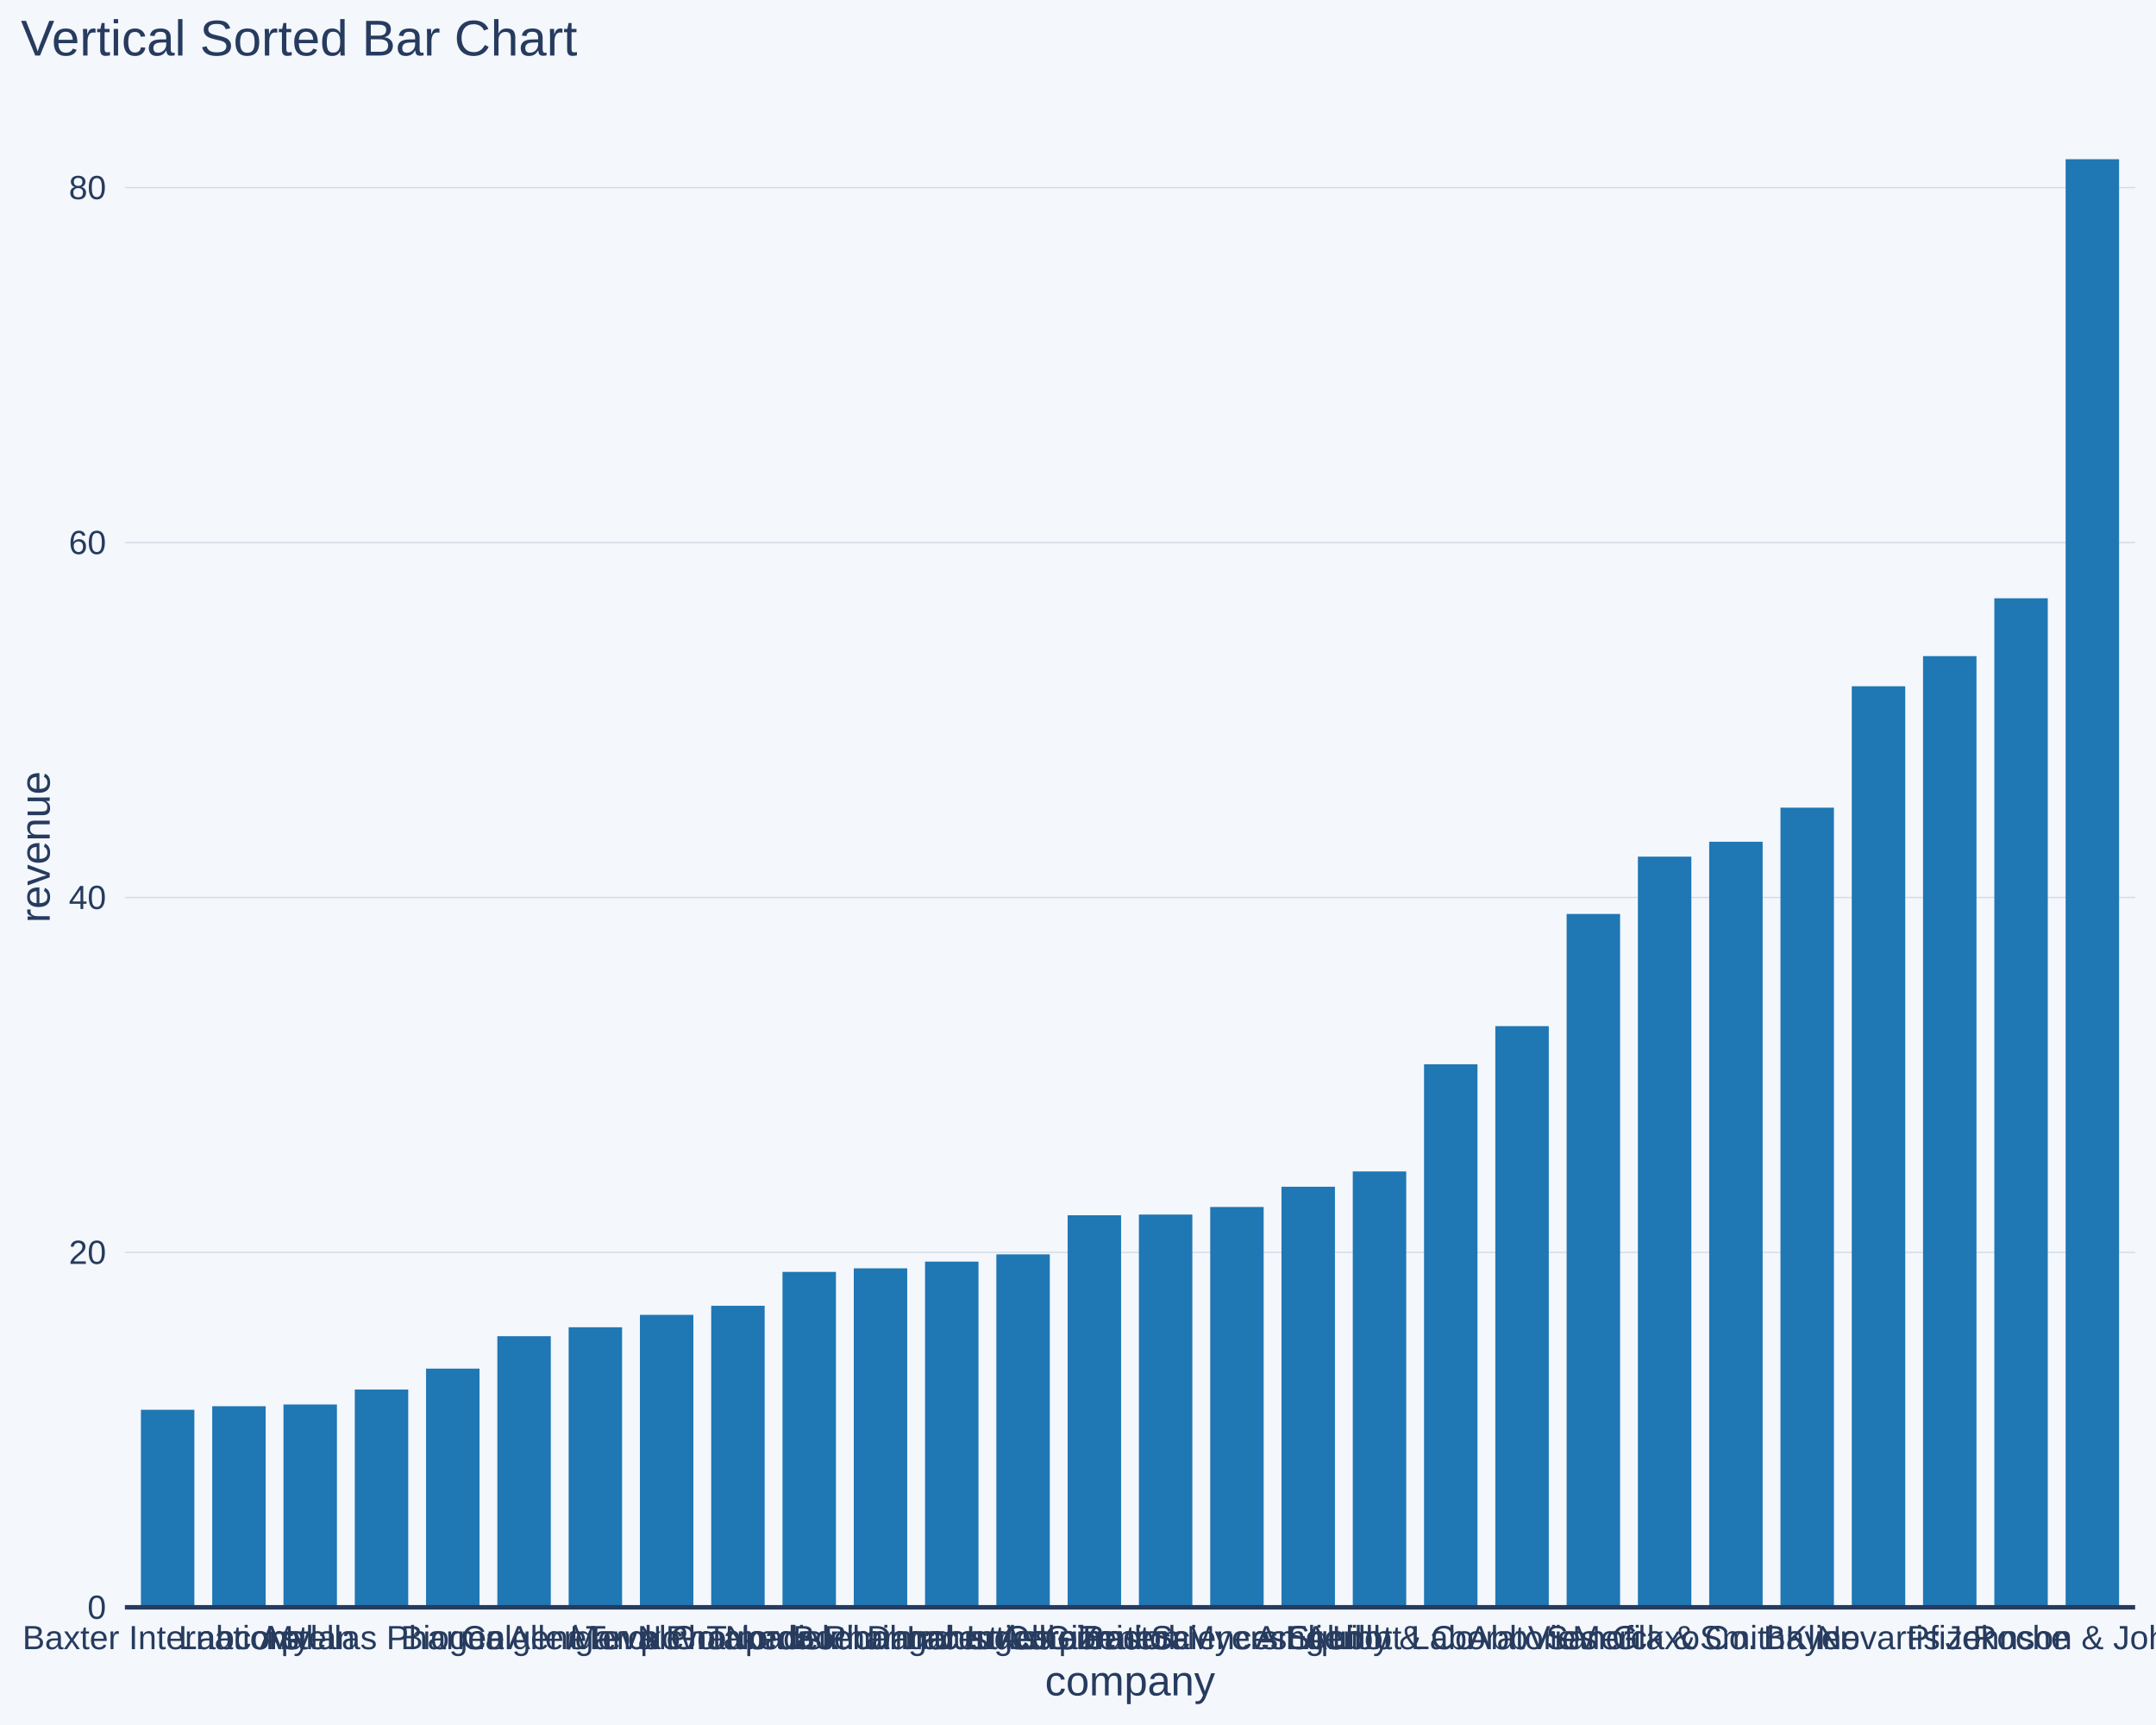
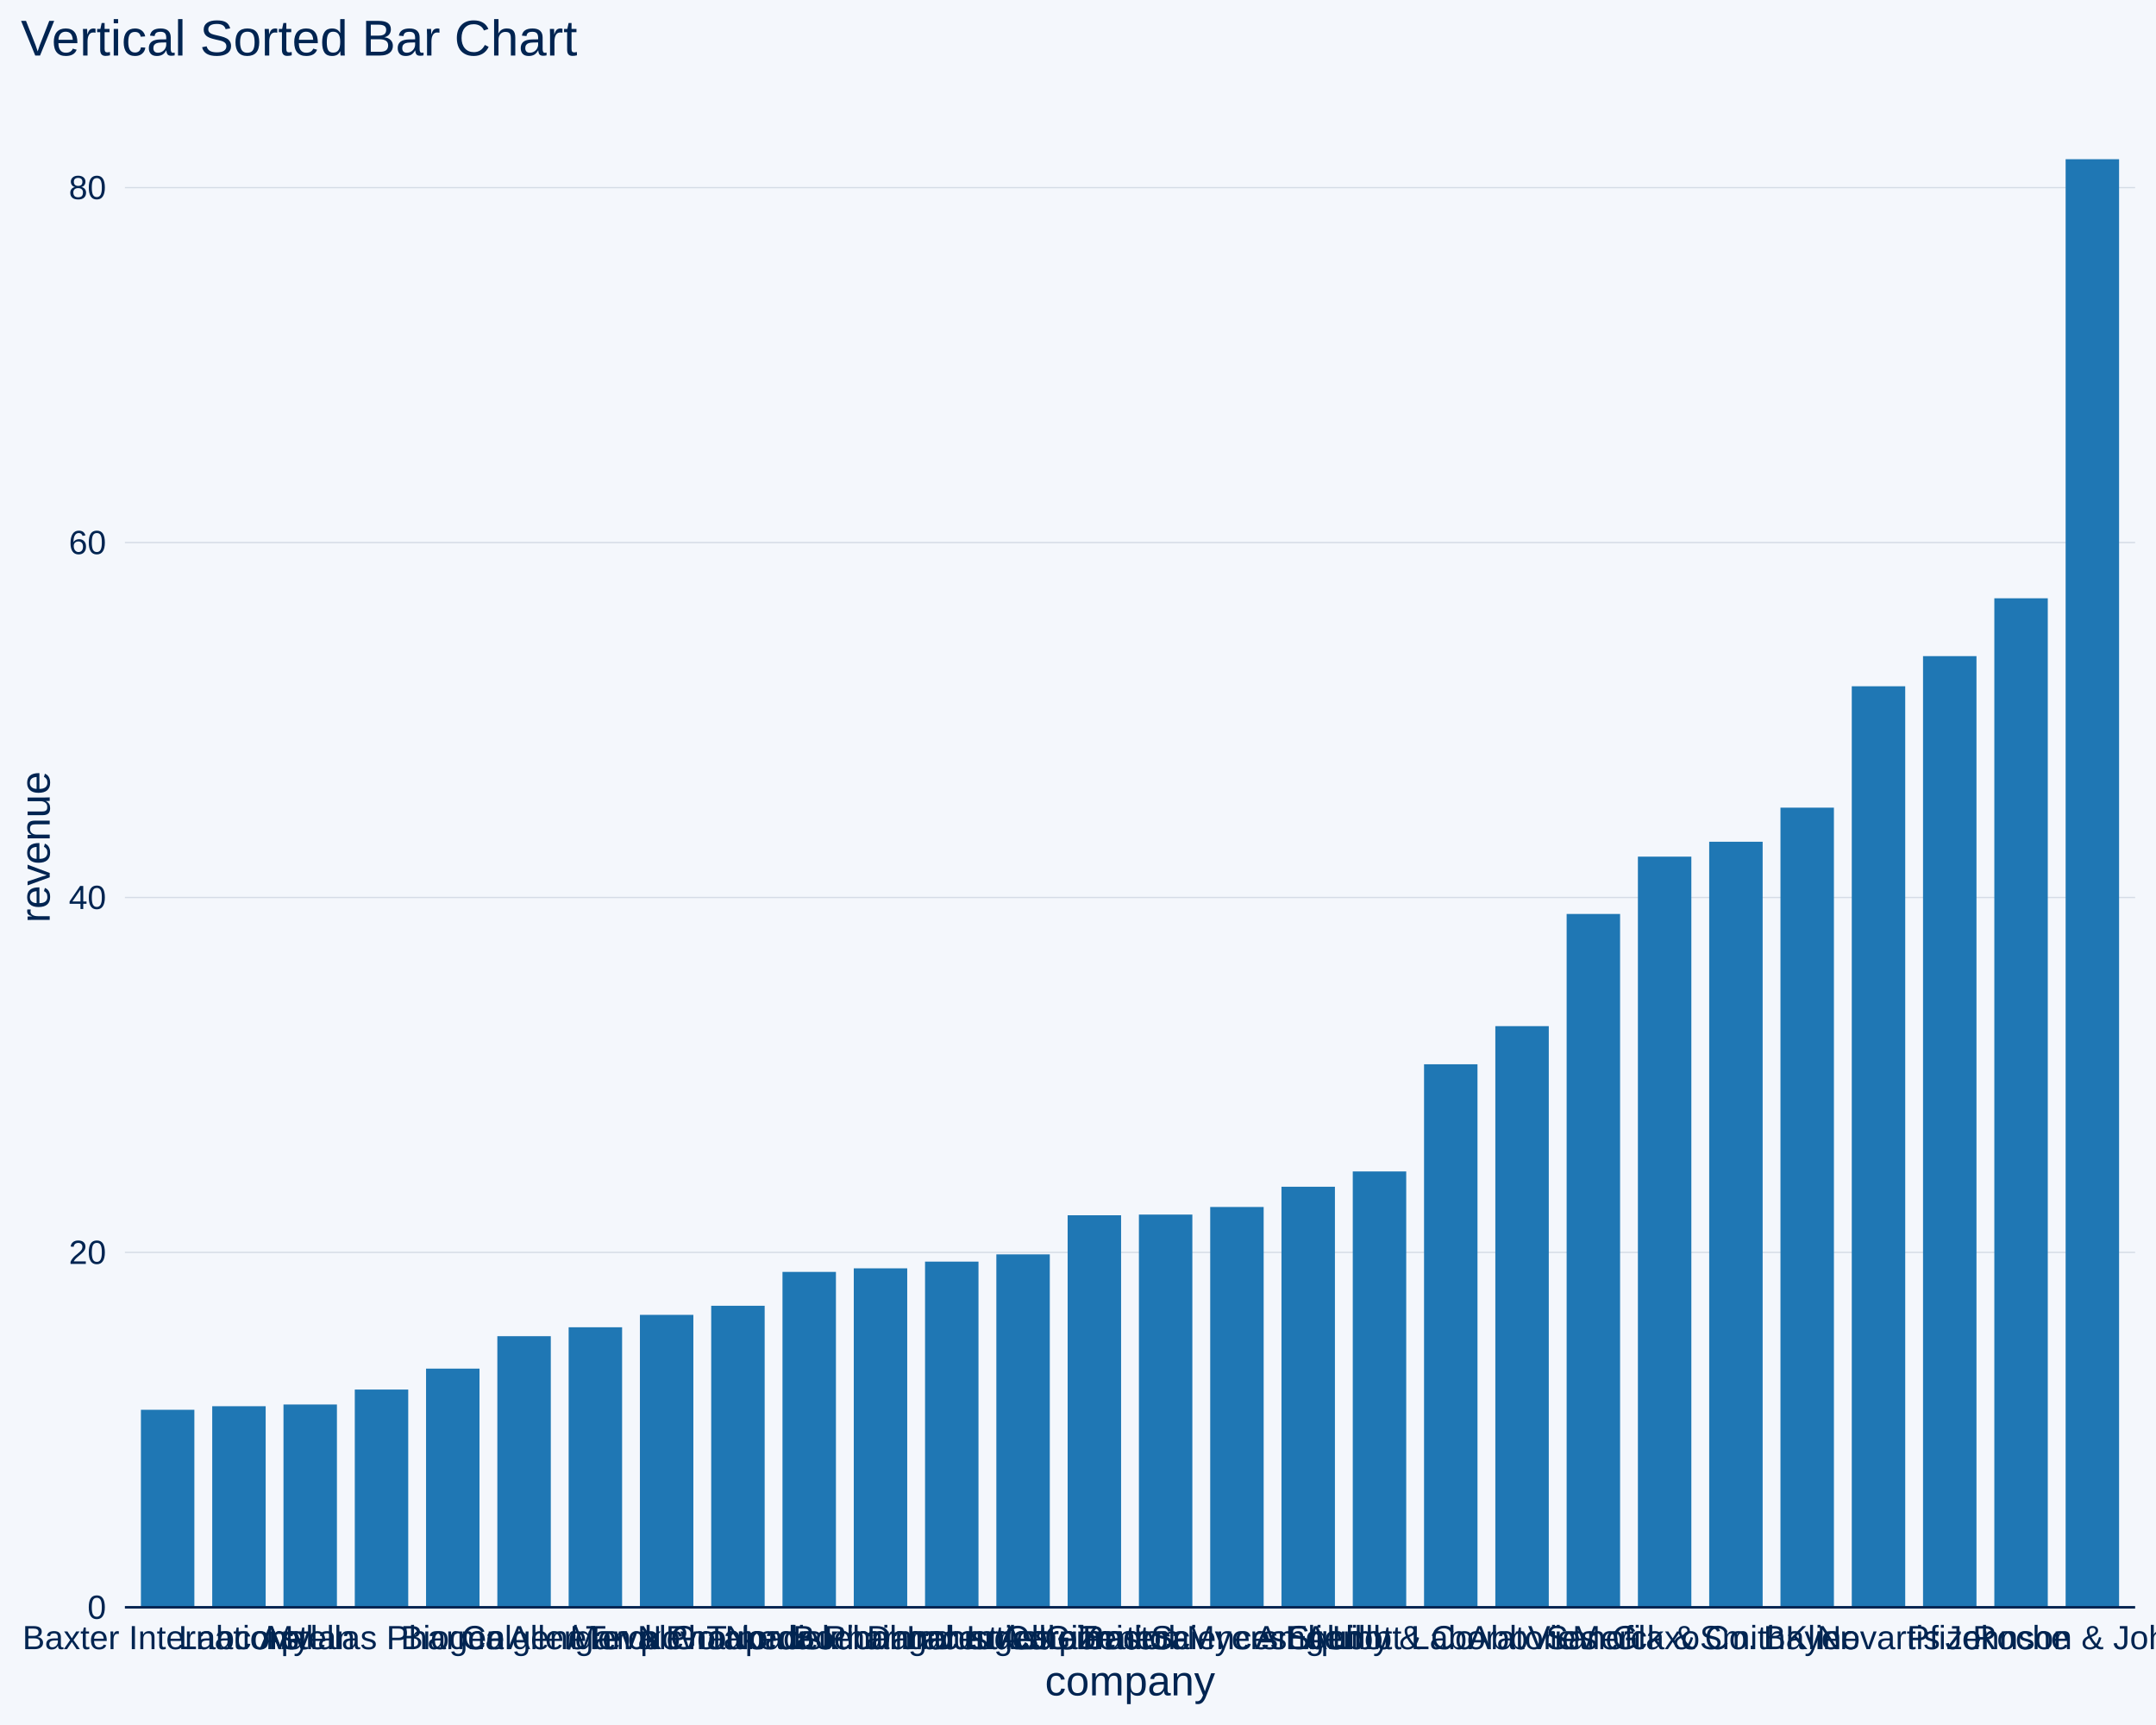
<svg xmlns="http://www.w3.org/2000/svg" viewBox="0 0 720.00 576.00">
  <defs>
    <style type="text/css">
    line, polyline, polygon, path, rect, circle {
      fill: none;
      stroke: #000000;
      stroke-linecap: round;
      stroke-linejoin: round;
      stroke-miterlimit: 10.00;
    }
  </style>
  </defs>
  <rect width="100%" height="100%" style="stroke: none; fill: #FFFFFF;" />
  <rect x="0.00" y="0.00" width="720.00" height="576.00" style="stroke-width: 1.36; stroke: #F4F7FC; fill: #F4F7FC;" />
  <defs>
    <clipPath id="cpNDEuNzF8NzEzLjAzfDUzNi43MHwyOC45OQ==">
      <rect x="41.71" y="28.99" width="671.32" height="507.71" />
    </clipPath>
  </defs>
  <polyline points="41.71,536.70 713.03,536.70 " style="stroke-width: 0.43; stroke: #D5DCE6; stroke-linecap: butt;" clip-path="url(#cpNDEuNzF8NzEzLjAzfDUzNi43MHwyOC45OQ==)" />
  <polyline points="41.71,418.19 713.03,418.19 " style="stroke-width: 0.43; stroke: #D5DCE6; stroke-linecap: butt;" clip-path="url(#cpNDEuNzF8NzEzLjAzfDUzNi43MHwyOC45OQ==)" />
  <polyline points="41.71,299.68 713.03,299.68 " style="stroke-width: 0.43; stroke: #D5DCE6; stroke-linecap: butt;" clip-path="url(#cpNDEuNzF8NzEzLjAzfDUzNi43MHwyOC45OQ==)" />
  <polyline points="41.71,181.16 713.03,181.16 " style="stroke-width: 0.43; stroke: #D5DCE6; stroke-linecap: butt;" clip-path="url(#cpNDEuNzF8NzEzLjAzfDUzNi43MHwyOC45OQ==)" />
  <polyline points="41.71,62.65 713.03,62.65 " style="stroke-width: 0.43; stroke: #D5DCE6; stroke-linecap: butt;" clip-path="url(#cpNDEuNzF8NzEzLjAzfDUzNi43MHwyOC45OQ==)" />
-   <rect x="47.06" y="470.75" width="17.85" height="65.95" style="stroke-width: 1.07; stroke: none; stroke-linecap: square; stroke-linejoin: miter; fill: #1F77B4;" clip-path="url(#cpNDEuNzF8NzEzLjAzfDUzNi43MHwyOC45OQ==)" />
-   <rect x="70.87" y="469.56" width="17.85" height="67.14" style="stroke-width: 1.07; stroke: none; stroke-linecap: square; stroke-linejoin: miter; fill: #1F77B4;" clip-path="url(#cpNDEuNzF8NzEzLjAzfDUzNi43MHwyOC45OQ==)" />
-   <rect x="94.67" y="468.97" width="17.85" height="67.73" style="stroke-width: 1.07; stroke: none; stroke-linecap: square; stroke-linejoin: miter; fill: #1F77B4;" clip-path="url(#cpNDEuNzF8NzEzLjAzfDUzNi43MHwyOC45OQ==)" />
-   <rect x="118.48" y="463.99" width="17.85" height="72.71" style="stroke-width: 1.07; stroke: none; stroke-linecap: square; stroke-linejoin: miter; fill: #1F77B4;" clip-path="url(#cpNDEuNzF8NzEzLjAzfDUzNi43MHwyOC45OQ==)" />
-   <rect x="142.28" y="457.00" width="17.85" height="79.70" style="stroke-width: 1.07; stroke: none; stroke-linecap: square; stroke-linejoin: miter; fill: #1F77B4;" clip-path="url(#cpNDEuNzF8NzEzLjAzfDUzNi43MHwyOC45OQ==)" />
-   <rect x="166.09" y="446.16" width="17.85" height="90.54" style="stroke-width: 1.07; stroke: none; stroke-linecap: square; stroke-linejoin: miter; fill: #1F77B4;" clip-path="url(#cpNDEuNzF8NzEzLjAzfDUzNi43MHwyOC45OQ==)" />
-   <rect x="189.90" y="443.19" width="17.85" height="93.51" style="stroke-width: 1.07; stroke: none; stroke-linecap: square; stroke-linejoin: miter; fill: #1F77B4;" clip-path="url(#cpNDEuNzF8NzEzLjAzfDUzNi43MHwyOC45OQ==)" />
+   <rect x="689.82" y="53.17" width="17.85" height="483.53" style="stroke-width: 1.07; stroke: none; stroke-linecap: square; stroke-linejoin: miter; fill: #1F77B4;" clip-path="url(#cpNDEuNzF8NzEzLjAzfDUzNi43MHwyOC45OQ==)" />
+   <rect x="666.01" y="199.77" width="17.85" height="336.93" style="stroke-width: 1.07; stroke: none; stroke-linecap: square; stroke-linejoin: miter; fill: #1F77B4;" clip-path="url(#cpNDEuNzF8NzEzLjAzfDUzNi43MHwyOC45OQ==)" />
+   <rect x="642.20" y="219.09" width="17.85" height="317.61" style="stroke-width: 1.07; stroke: none; stroke-linecap: square; stroke-linejoin: miter; fill: #1F77B4;" clip-path="url(#cpNDEuNzF8NzEzLjAzfDUzNi43MHwyOC45OQ==)" />
+   <rect x="618.40" y="229.16" width="17.85" height="307.54" style="stroke-width: 1.07; stroke: none; stroke-linecap: square; stroke-linejoin: miter; fill: #1F77B4;" clip-path="url(#cpNDEuNzF8NzEzLjAzfDUzNi43MHwyOC45OQ==)" />
+   <rect x="594.59" y="269.69" width="17.85" height="267.01" style="stroke-width: 1.07; stroke: none; stroke-linecap: square; stroke-linejoin: miter; fill: #1F77B4;" clip-path="url(#cpNDEuNzF8NzEzLjAzfDUzNi43MHwyOC45OQ==)" />
+   <rect x="570.79" y="281.07" width="17.85" height="255.63" style="stroke-width: 1.07; stroke: none; stroke-linecap: square; stroke-linejoin: miter; fill: #1F77B4;" clip-path="url(#cpNDEuNzF8NzEzLjAzfDUzNi43MHwyOC45OQ==)" />
+   <rect x="546.98" y="286.05" width="17.85" height="250.65" style="stroke-width: 1.07; stroke: none; stroke-linecap: square; stroke-linejoin: miter; fill: #1F77B4;" clip-path="url(#cpNDEuNzF8NzEzLjAzfDUzNi43MHwyOC45OQ==)" />
+   <rect x="523.18" y="305.19" width="17.85" height="231.51" style="stroke-width: 1.07; stroke: none; stroke-linecap: square; stroke-linejoin: miter; fill: #1F77B4;" clip-path="url(#cpNDEuNzF8NzEzLjAzfDUzNi43MHwyOC45OQ==)" />
+   <rect x="499.37" y="342.64" width="17.85" height="194.06" style="stroke-width: 1.07; stroke: none; stroke-linecap: square; stroke-linejoin: miter; fill: #1F77B4;" clip-path="url(#cpNDEuNzF8NzEzLjAzfDUzNi43MHwyOC45OQ==)" />
+   <rect x="475.56" y="355.38" width="17.85" height="181.32" style="stroke-width: 1.07; stroke: none; stroke-linecap: square; stroke-linejoin: miter; fill: #1F77B4;" clip-path="url(#cpNDEuNzF8NzEzLjAzfDUzNi43MHwyOC45OQ==)" />
+   <rect x="451.76" y="391.17" width="17.85" height="145.53" style="stroke-width: 1.07; stroke: none; stroke-linecap: square; stroke-linejoin: miter; fill: #1F77B4;" clip-path="url(#cpNDEuNzF8NzEzLjAzfDUzNi43MHwyOC45OQ==)" />
+   <rect x="427.95" y="396.26" width="17.85" height="140.44" style="stroke-width: 1.07; stroke: none; stroke-linecap: square; stroke-linejoin: miter; fill: #1F77B4;" clip-path="url(#cpNDEuNzF8NzEzLjAzfDUzNi43MHwyOC45OQ==)" />
+   <rect x="404.15" y="403.02" width="17.85" height="133.68" style="stroke-width: 1.07; stroke: none; stroke-linecap: square; stroke-linejoin: miter; fill: #1F77B4;" clip-path="url(#cpNDEuNzF8NzEzLjAzfDUzNi43MHwyOC45OQ==)" />
+   <rect x="380.34" y="405.57" width="17.85" height="131.13" style="stroke-width: 1.07; stroke: none; stroke-linecap: square; stroke-linejoin: miter; fill: #1F77B4;" clip-path="url(#cpNDEuNzF8NzEzLjAzfDUzNi43MHwyOC45OQ==)" />
+   <rect x="356.54" y="405.80" width="17.85" height="130.90" style="stroke-width: 1.07; stroke: none; stroke-linecap: square; stroke-linejoin: miter; fill: #1F77B4;" clip-path="url(#cpNDEuNzF8NzEzLjAzfDUzNi43MHwyOC45OQ==)" />
+   <rect x="261.31" y="424.71" width="17.85" height="111.99" style="stroke-width: 1.07; stroke: none; stroke-linecap: square; stroke-linejoin: miter; fill: #1F77B4;" clip-path="url(#cpNDEuNzF8NzEzLjAzfDUzNi43MHwyOC45OQ==)" />
+   <rect x="308.92" y="421.27" width="17.85" height="115.43" style="stroke-width: 1.07; stroke: none; stroke-linecap: square; stroke-linejoin: miter; fill: #1F77B4;" clip-path="url(#cpNDEuNzF8NzEzLjAzfDUzNi43MHwyOC45OQ==)" />
+   <rect x="285.12" y="423.52" width="17.85" height="113.18" style="stroke-width: 1.07; stroke: none; stroke-linecap: square; stroke-linejoin: miter; fill: #1F77B4;" clip-path="url(#cpNDEuNzF8NzEzLjAzfDUzNi43MHwyOC45OQ==)" />
  <rect x="213.70" y="439.05" width="17.85" height="97.65" style="stroke-width: 1.07; stroke: none; stroke-linecap: square; stroke-linejoin: miter; fill: #1F77B4;" clip-path="url(#cpNDEuNzF8NzEzLjAzfDUzNi43MHwyOC45OQ==)" />
  <rect x="237.51" y="436.02" width="17.85" height="100.68" style="stroke-width: 1.07; stroke: none; stroke-linecap: square; stroke-linejoin: miter; fill: #1F77B4;" clip-path="url(#cpNDEuNzF8NzEzLjAzfDUzNi43MHwyOC45OQ==)" />
-   <rect x="261.31" y="424.71" width="17.85" height="111.99" style="stroke-width: 1.07; stroke: none; stroke-linecap: square; stroke-linejoin: miter; fill: #1F77B4;" clip-path="url(#cpNDEuNzF8NzEzLjAzfDUzNi43MHwyOC45OQ==)" />
-   <rect x="285.12" y="423.52" width="17.85" height="113.18" style="stroke-width: 1.07; stroke: none; stroke-linecap: square; stroke-linejoin: miter; fill: #1F77B4;" clip-path="url(#cpNDEuNzF8NzEzLjAzfDUzNi43MHwyOC45OQ==)" />
-   <rect x="308.92" y="421.27" width="17.85" height="115.43" style="stroke-width: 1.07; stroke: none; stroke-linecap: square; stroke-linejoin: miter; fill: #1F77B4;" clip-path="url(#cpNDEuNzF8NzEzLjAzfDUzNi43MHwyOC45OQ==)" />
+   <rect x="189.90" y="443.19" width="17.85" height="93.51" style="stroke-width: 1.07; stroke: none; stroke-linecap: square; stroke-linejoin: miter; fill: #1F77B4;" clip-path="url(#cpNDEuNzF8NzEzLjAzfDUzNi43MHwyOC45OQ==)" />
  <rect x="332.73" y="418.84" width="17.85" height="117.86" style="stroke-width: 1.07; stroke: none; stroke-linecap: square; stroke-linejoin: miter; fill: #1F77B4;" clip-path="url(#cpNDEuNzF8NzEzLjAzfDUzNi43MHwyOC45OQ==)" />
-   <rect x="356.54" y="405.80" width="17.85" height="130.90" style="stroke-width: 1.07; stroke: none; stroke-linecap: square; stroke-linejoin: miter; fill: #1F77B4;" clip-path="url(#cpNDEuNzF8NzEzLjAzfDUzNi43MHwyOC45OQ==)" />
-   <rect x="380.34" y="405.57" width="17.85" height="131.13" style="stroke-width: 1.07; stroke: none; stroke-linecap: square; stroke-linejoin: miter; fill: #1F77B4;" clip-path="url(#cpNDEuNzF8NzEzLjAzfDUzNi43MHwyOC45OQ==)" />
-   <rect x="404.15" y="403.02" width="17.85" height="133.68" style="stroke-width: 1.07; stroke: none; stroke-linecap: square; stroke-linejoin: miter; fill: #1F77B4;" clip-path="url(#cpNDEuNzF8NzEzLjAzfDUzNi43MHwyOC45OQ==)" />
-   <rect x="427.95" y="396.26" width="17.85" height="140.44" style="stroke-width: 1.07; stroke: none; stroke-linecap: square; stroke-linejoin: miter; fill: #1F77B4;" clip-path="url(#cpNDEuNzF8NzEzLjAzfDUzNi43MHwyOC45OQ==)" />
-   <rect x="451.76" y="391.17" width="17.85" height="145.53" style="stroke-width: 1.07; stroke: none; stroke-linecap: square; stroke-linejoin: miter; fill: #1F77B4;" clip-path="url(#cpNDEuNzF8NzEzLjAzfDUzNi43MHwyOC45OQ==)" />
-   <rect x="475.56" y="355.38" width="17.85" height="181.32" style="stroke-width: 1.07; stroke: none; stroke-linecap: square; stroke-linejoin: miter; fill: #1F77B4;" clip-path="url(#cpNDEuNzF8NzEzLjAzfDUzNi43MHwyOC45OQ==)" />
-   <rect x="499.37" y="342.64" width="17.85" height="194.06" style="stroke-width: 1.07; stroke: none; stroke-linecap: square; stroke-linejoin: miter; fill: #1F77B4;" clip-path="url(#cpNDEuNzF8NzEzLjAzfDUzNi43MHwyOC45OQ==)" />
-   <rect x="523.18" y="305.19" width="17.85" height="231.51" style="stroke-width: 1.07; stroke: none; stroke-linecap: square; stroke-linejoin: miter; fill: #1F77B4;" clip-path="url(#cpNDEuNzF8NzEzLjAzfDUzNi43MHwyOC45OQ==)" />
-   <rect x="546.98" y="286.05" width="17.85" height="250.65" style="stroke-width: 1.07; stroke: none; stroke-linecap: square; stroke-linejoin: miter; fill: #1F77B4;" clip-path="url(#cpNDEuNzF8NzEzLjAzfDUzNi43MHwyOC45OQ==)" />
-   <rect x="570.79" y="281.07" width="17.85" height="255.63" style="stroke-width: 1.07; stroke: none; stroke-linecap: square; stroke-linejoin: miter; fill: #1F77B4;" clip-path="url(#cpNDEuNzF8NzEzLjAzfDUzNi43MHwyOC45OQ==)" />
-   <rect x="594.59" y="269.69" width="17.85" height="267.01" style="stroke-width: 1.07; stroke: none; stroke-linecap: square; stroke-linejoin: miter; fill: #1F77B4;" clip-path="url(#cpNDEuNzF8NzEzLjAzfDUzNi43MHwyOC45OQ==)" />
-   <rect x="618.40" y="229.16" width="17.85" height="307.54" style="stroke-width: 1.07; stroke: none; stroke-linecap: square; stroke-linejoin: miter; fill: #1F77B4;" clip-path="url(#cpNDEuNzF8NzEzLjAzfDUzNi43MHwyOC45OQ==)" />
-   <rect x="642.20" y="219.09" width="17.85" height="317.61" style="stroke-width: 1.07; stroke: none; stroke-linecap: square; stroke-linejoin: miter; fill: #1F77B4;" clip-path="url(#cpNDEuNzF8NzEzLjAzfDUzNi43MHwyOC45OQ==)" />
-   <rect x="666.01" y="199.77" width="17.85" height="336.93" style="stroke-width: 1.07; stroke: none; stroke-linecap: square; stroke-linejoin: miter; fill: #1F77B4;" clip-path="url(#cpNDEuNzF8NzEzLjAzfDUzNi43MHwyOC45OQ==)" />
-   <rect x="689.82" y="53.17" width="17.85" height="483.53" style="stroke-width: 1.07; stroke: none; stroke-linecap: square; stroke-linejoin: miter; fill: #1F77B4;" clip-path="url(#cpNDEuNzF8NzEzLjAzfDUzNi43MHwyOC45OQ==)" />
+   <rect x="166.09" y="446.16" width="17.85" height="90.54" style="stroke-width: 1.07; stroke: none; stroke-linecap: square; stroke-linejoin: miter; fill: #1F77B4;" clip-path="url(#cpNDEuNzF8NzEzLjAzfDUzNi43MHwyOC45OQ==)" />
+   <rect x="142.28" y="457.00" width="17.85" height="79.70" style="stroke-width: 1.07; stroke: none; stroke-linecap: square; stroke-linejoin: miter; fill: #1F77B4;" clip-path="url(#cpNDEuNzF8NzEzLjAzfDUzNi43MHwyOC45OQ==)" />
+   <rect x="118.48" y="463.99" width="17.85" height="72.71" style="stroke-width: 1.07; stroke: none; stroke-linecap: square; stroke-linejoin: miter; fill: #1F77B4;" clip-path="url(#cpNDEuNzF8NzEzLjAzfDUzNi43MHwyOC45OQ==)" />
+   <rect x="70.87" y="469.56" width="17.85" height="67.14" style="stroke-width: 1.07; stroke: none; stroke-linecap: square; stroke-linejoin: miter; fill: #1F77B4;" clip-path="url(#cpNDEuNzF8NzEzLjAzfDUzNi43MHwyOC45OQ==)" />
+   <rect x="47.06" y="470.75" width="17.85" height="65.95" style="stroke-width: 1.07; stroke: none; stroke-linecap: square; stroke-linejoin: miter; fill: #1F77B4;" clip-path="url(#cpNDEuNzF8NzEzLjAzfDUzNi43MHwyOC45OQ==)" />
+   <rect x="94.67" y="468.97" width="17.85" height="67.73" style="stroke-width: 1.07; stroke: none; stroke-linecap: square; stroke-linejoin: miter; fill: #1F77B4;" clip-path="url(#cpNDEuNzF8NzEzLjAzfDUzNi43MHwyOC45OQ==)" />
  <defs>
    <clipPath id="cpMC4wMHw3MjAuMDB8NTc2LjAwfDAuMDA=">
      <rect x="0.00" y="0.00" width="720.00" height="576.00" />
    </clipPath>
  </defs>
  <g clip-path="url(#cpMC4wMHw3MjAuMDB8NTc2LjAwfDAuMDA=)">
-     <text x="29.21" y="540.55" style="font-size: 11.20px; fill: #263B5E; font-family: Liberation Sans;" textLength="6.22px" lengthAdjust="spacingAndGlyphs">0</text>
+     <text x="29.21" y="540.55" style="font-size: 11.20px; fill: #002451; font-family: Liberation Sans;" textLength="6.22px" lengthAdjust="spacingAndGlyphs">0</text>
  </g>
  <g clip-path="url(#cpMC4wMHw3MjAuMDB8NTc2LjAwfDAuMDA=)">
-     <text x="22.99" y="422.04" style="font-size: 11.20px; fill: #263B5E; font-family: Liberation Sans;" textLength="12.44px" lengthAdjust="spacingAndGlyphs">20</text>
+     <text x="22.99" y="422.04" style="font-size: 11.20px; fill: #002451; font-family: Liberation Sans;" textLength="12.44px" lengthAdjust="spacingAndGlyphs">20</text>
  </g>
  <g clip-path="url(#cpMC4wMHw3MjAuMDB8NTc2LjAwfDAuMDA=)">
-     <text x="22.99" y="303.53" style="font-size: 11.20px; fill: #263B5E; font-family: Liberation Sans;" textLength="12.44px" lengthAdjust="spacingAndGlyphs">40</text>
+     <text x="22.99" y="303.53" style="font-size: 11.20px; fill: #002451; font-family: Liberation Sans;" textLength="12.44px" lengthAdjust="spacingAndGlyphs">40</text>
  </g>
  <g clip-path="url(#cpMC4wMHw3MjAuMDB8NTc2LjAwfDAuMDA=)">
-     <text x="22.99" y="185.02" style="font-size: 11.20px; fill: #263B5E; font-family: Liberation Sans;" textLength="12.44px" lengthAdjust="spacingAndGlyphs">60</text>
+     <text x="22.99" y="185.02" style="font-size: 11.20px; fill: #002451; font-family: Liberation Sans;" textLength="12.44px" lengthAdjust="spacingAndGlyphs">60</text>
  </g>
  <g clip-path="url(#cpMC4wMHw3MjAuMDB8NTc2LjAwfDAuMDA=)">
-     <text x="22.99" y="66.50" style="font-size: 11.20px; fill: #263B5E; font-family: Liberation Sans;" textLength="12.44px" lengthAdjust="spacingAndGlyphs">80</text>
+     <text x="22.99" y="66.50" style="font-size: 11.20px; fill: #002451; font-family: Liberation Sans;" textLength="12.44px" lengthAdjust="spacingAndGlyphs">80</text>
  </g>
-   <polyline points="41.71,536.70 713.03,536.70 " style="stroke-width: 1.49; stroke: #263B5E; stroke-linecap: butt;" clip-path="url(#cpMC4wMHw3MjAuMDB8NTc2LjAwfDAuMDA=)" />
+   <polyline points="41.71,536.70 713.03,536.70 " style="stroke-width: 0.85; stroke: #002451; stroke-linecap: butt;" clip-path="url(#cpMC4wMHw3MjAuMDB8NTc2LjAwfDAuMDA=)" />
  <g clip-path="url(#cpMC4wMHw3MjAuMDB8NTc2LjAwfDAuMDA=)">
-     <text x="7.50" y="550.68" style="font-size: 11.20px; fill: #263B5E; font-family: Liberation Sans;" textLength="96.98px" lengthAdjust="spacingAndGlyphs">Baxter International</text>
+     <text x="7.50" y="550.68" style="font-size: 11.20px; fill: #002451; font-family: Liberation Sans;" textLength="96.98px" lengthAdjust="spacingAndGlyphs">Baxter International</text>
  </g>
  <g clip-path="url(#cpMC4wMHw3MjAuMDB8NTc2LjAwfDAuMDA=)">
-     <text x="59.59" y="550.68" style="font-size: 11.20px; fill: #263B5E; font-family: Liberation Sans;" textLength="40.41px" lengthAdjust="spacingAndGlyphs">Labcorp</text>
+     <text x="59.59" y="550.68" style="font-size: 11.20px; fill: #002451; font-family: Liberation Sans;" textLength="40.41px" lengthAdjust="spacingAndGlyphs">Labcorp</text>
  </g>
  <g clip-path="url(#cpMC4wMHw3MjAuMDB8NTc2LjAwfDAuMDA=)">
-     <text x="88.69" y="550.68" style="font-size: 11.20px; fill: #263B5E; font-family: Liberation Sans;" textLength="29.83px" lengthAdjust="spacingAndGlyphs">Mylan</text>
+     <text x="88.69" y="550.68" style="font-size: 11.20px; fill: #002451; font-family: Liberation Sans;" textLength="29.83px" lengthAdjust="spacingAndGlyphs">Mylan</text>
  </g>
  <g clip-path="url(#cpMC4wMHw3MjAuMDB8NTc2LjAwfDAuMDA=)">
-     <text x="86.69" y="550.68" style="font-size: 11.20px; fill: #263B5E; font-family: Liberation Sans;" textLength="81.44px" lengthAdjust="spacingAndGlyphs">Astellas Pharma</text>
+     <text x="86.69" y="550.68" style="font-size: 11.20px; fill: #002451; font-family: Liberation Sans;" textLength="81.44px" lengthAdjust="spacingAndGlyphs">Astellas Pharma</text>
  </g>
  <g clip-path="url(#cpMC4wMHw3MjAuMDB8NTc2LjAwfDAuMDA=)">
-     <text x="133.80" y="550.68" style="font-size: 11.20px; fill: #263B5E; font-family: Liberation Sans;" textLength="34.83px" lengthAdjust="spacingAndGlyphs">Biogen</text>
+     <text x="133.80" y="550.68" style="font-size: 11.20px; fill: #002451; font-family: Liberation Sans;" textLength="34.83px" lengthAdjust="spacingAndGlyphs">Biogen</text>
  </g>
  <g clip-path="url(#cpMC4wMHw3MjAuMDB8NTc2LjAwfDAuMDA=)">
-     <text x="154.19" y="550.68" style="font-size: 11.20px; fill: #263B5E; font-family: Liberation Sans;" textLength="41.66px" lengthAdjust="spacingAndGlyphs">Celgene</text>
+     <text x="154.19" y="550.68" style="font-size: 11.20px; fill: #002451; font-family: Liberation Sans;" textLength="41.66px" lengthAdjust="spacingAndGlyphs">Celgene</text>
  </g>
  <g clip-path="url(#cpMC4wMHw3MjAuMDB8NTc2LjAwfDAuMDA=)">
-     <text x="169.60" y="550.68" style="font-size: 11.20px; fill: #263B5E; font-family: Liberation Sans;" textLength="58.44px" lengthAdjust="spacingAndGlyphs">Allergan plc</text>
+     <text x="169.60" y="550.68" style="font-size: 11.20px; fill: #002451; font-family: Liberation Sans;" textLength="58.44px" lengthAdjust="spacingAndGlyphs">Allergan plc</text>
  </g>
  <g clip-path="url(#cpMC4wMHw3MjAuMDB8NTc2LjAwfDAuMDA=)">
-     <text x="190.32" y="550.68" style="font-size: 11.20px; fill: #263B5E; font-family: Liberation Sans;" textLength="64.62px" lengthAdjust="spacingAndGlyphs">Merck Group</text>
+     <text x="190.32" y="550.68" style="font-size: 11.20px; fill: #002451; font-family: Liberation Sans;" textLength="64.62px" lengthAdjust="spacingAndGlyphs">Merck Group</text>
  </g>
  <g clip-path="url(#cpMC4wMHw3MjAuMDB8NTc2LjAwfDAuMDA=)">
-     <text x="212.87" y="550.68" style="font-size: 11.20px; fill: #263B5E; font-family: Liberation Sans;" textLength="67.12px" lengthAdjust="spacingAndGlyphs">Novo Nordisk</text>
+     <text x="212.87" y="550.68" style="font-size: 11.20px; fill: #002451; font-family: Liberation Sans;" textLength="67.12px" lengthAdjust="spacingAndGlyphs">Novo Nordisk</text>
  </g>
  <g clip-path="url(#cpMC4wMHw3MjAuMDB8NTc2LjAwfDAuMDA=)">
-     <text x="189.53" y="550.68" style="font-size: 11.20px; fill: #263B5E; font-family: Liberation Sans;" textLength="161.42px" lengthAdjust="spacingAndGlyphs">/ Teva Pharmaceutical Industries</text>
+     <text x="189.53" y="550.68" style="font-size: 11.20px; fill: #002451; font-family: Liberation Sans;" textLength="161.42px" lengthAdjust="spacingAndGlyphs">/ Teva Pharmaceutical Industries</text>
  </g>
  <g clip-path="url(#cpMC4wMHw3MjAuMDB8NTc2LjAwfDAuMDA=)">
-     <text x="235.92" y="550.68" style="font-size: 11.20px; fill: #263B5E; font-family: Liberation Sans;" textLength="116.25px" lengthAdjust="spacingAndGlyphs">Takeda Pharmaceutical</text>
+     <text x="235.92" y="550.68" style="font-size: 11.20px; fill: #002451; font-family: Liberation Sans;" textLength="116.25px" lengthAdjust="spacingAndGlyphs">Takeda Pharmaceutical</text>
  </g>
  <g clip-path="url(#cpMC4wMHw3MjAuMDB8NTc2LjAwfDAuMDA=)">
-     <text x="264.70" y="550.68" style="font-size: 11.20px; fill: #263B5E; font-family: Liberation Sans;" textLength="106.30px" lengthAdjust="spacingAndGlyphs">Boehringer Ingelheim</text>
+     <text x="264.70" y="550.68" style="font-size: 11.20px; fill: #002451; font-family: Liberation Sans;" textLength="106.30px" lengthAdjust="spacingAndGlyphs">Boehringer Ingelheim</text>
  </g>
  <g clip-path="url(#cpMC4wMHw3MjAuMDB8NTc2LjAwfDAuMDA=)">
-     <text x="289.45" y="550.68" style="font-size: 11.20px; fill: #263B5E; font-family: Liberation Sans;" textLength="104.42px" lengthAdjust="spacingAndGlyphs">Danaher Corporation</text>
+     <text x="289.45" y="550.68" style="font-size: 11.20px; fill: #002451; font-family: Liberation Sans;" textLength="104.42px" lengthAdjust="spacingAndGlyphs">Danaher Corporation</text>
  </g>
  <g clip-path="url(#cpMC4wMHw3MjAuMDB8NTc2LjAwfDAuMDA=)">
-     <text x="333.76" y="550.68" style="font-size: 11.20px; fill: #263B5E; font-family: Liberation Sans;" textLength="63.41px" lengthAdjust="spacingAndGlyphs">AstraZeneca</text>
+     <text x="333.76" y="550.68" style="font-size: 11.20px; fill: #002451; font-family: Liberation Sans;" textLength="63.41px" lengthAdjust="spacingAndGlyphs">AstraZeneca</text>
  </g>
  <g clip-path="url(#cpMC4wMHw3MjAuMDB8NTc2LjAwfDAuMDA=)">
-     <text x="348.85" y="550.68" style="font-size: 11.20px; fill: #263B5E; font-family: Liberation Sans;" textLength="80.83px" lengthAdjust="spacingAndGlyphs">Gilead Sciences</text>
+     <text x="348.85" y="550.68" style="font-size: 11.20px; fill: #002451; font-family: Liberation Sans;" textLength="80.83px" lengthAdjust="spacingAndGlyphs">Gilead Sciences</text>
  </g>
  <g clip-path="url(#cpMC4wMHw3MjAuMDB8NTc2LjAwfDAuMDA=)">
-     <text x="361.49" y="550.68" style="font-size: 11.20px; fill: #263B5E; font-family: Liberation Sans;" textLength="103.17px" lengthAdjust="spacingAndGlyphs">Bristol-Myers Squibb</text>
+     <text x="361.49" y="550.68" style="font-size: 11.20px; fill: #002451; font-family: Liberation Sans;" textLength="103.17px" lengthAdjust="spacingAndGlyphs">Bristol-Myers Squibb</text>
  </g>
  <g clip-path="url(#cpMC4wMHw3MjAuMDB8NTc2LjAwfDAuMDA=)">
-     <text x="419.16" y="550.68" style="font-size: 11.20px; fill: #263B5E; font-family: Liberation Sans;" textLength="35.44px" lengthAdjust="spacingAndGlyphs">Amgen</text>
+     <text x="419.16" y="550.68" style="font-size: 11.20px; fill: #002451; font-family: Liberation Sans;" textLength="35.44px" lengthAdjust="spacingAndGlyphs">Amgen</text>
  </g>
  <g clip-path="url(#cpMC4wMHw3MjAuMDB8NTc2LjAwfDAuMDA=)">
-     <text x="429.29" y="550.68" style="font-size: 11.20px; fill: #263B5E; font-family: Liberation Sans;" textLength="62.80px" lengthAdjust="spacingAndGlyphs">Eli Lilly &amp; Co</text>
+     <text x="429.29" y="550.68" style="font-size: 11.20px; fill: #002451; font-family: Liberation Sans;" textLength="62.80px" lengthAdjust="spacingAndGlyphs">Eli Lilly &amp; Co</text>
  </g>
  <g clip-path="url(#cpMC4wMHw3MjAuMDB8NTc2LjAwfDAuMDA=)">
-     <text x="435.69" y="550.68" style="font-size: 11.20px; fill: #263B5E; font-family: Liberation Sans;" textLength="97.61px" lengthAdjust="spacingAndGlyphs">Abbott Laboratories</text>
+     <text x="435.69" y="550.68" style="font-size: 11.20px; fill: #002451; font-family: Liberation Sans;" textLength="97.61px" lengthAdjust="spacingAndGlyphs">Abbott Laboratories</text>
  </g>
  <g clip-path="url(#cpMC4wMHw3MjAuMDB8NTc2LjAwfDAuMDA=)">
-     <text x="490.36" y="550.68" style="font-size: 11.20px; fill: #263B5E; font-family: Liberation Sans;" textLength="35.88px" lengthAdjust="spacingAndGlyphs">AbbVie</text>
+     <text x="490.36" y="550.68" style="font-size: 11.20px; fill: #002451; font-family: Liberation Sans;" textLength="35.88px" lengthAdjust="spacingAndGlyphs">AbbVie</text>
  </g>
  <g clip-path="url(#cpMC4wMHw3MjAuMDB8NTc2LjAwfDAuMDA=)">
-     <text x="516.24" y="550.68" style="font-size: 11.20px; fill: #263B5E; font-family: Liberation Sans;" textLength="31.72px" lengthAdjust="spacingAndGlyphs">Sanofi</text>
+     <text x="516.24" y="550.68" style="font-size: 11.20px; fill: #002451; font-family: Liberation Sans;" textLength="31.72px" lengthAdjust="spacingAndGlyphs">Sanofi</text>
  </g>
  <g clip-path="url(#cpMC4wMHw3MjAuMDB8NTc2LjAwfDAuMDA=)">
-     <text x="525.14" y="550.68" style="font-size: 11.20px; fill: #263B5E; font-family: Liberation Sans;" textLength="61.53px" lengthAdjust="spacingAndGlyphs">Merck &amp; Co.</text>
+     <text x="525.14" y="550.68" style="font-size: 11.20px; fill: #002451; font-family: Liberation Sans;" textLength="61.53px" lengthAdjust="spacingAndGlyphs">Merck &amp; Co.</text>
  </g>
  <g clip-path="url(#cpMC4wMHw3MjAuMDB8NTc2LjAwfDAuMDA=)">
-     <text x="538.37" y="550.68" style="font-size: 11.20px; fill: #263B5E; font-family: Liberation Sans;" textLength="82.69px" lengthAdjust="spacingAndGlyphs">GlaxoSmithKline</text>
+     <text x="538.37" y="550.68" style="font-size: 11.20px; fill: #002451; font-family: Liberation Sans;" textLength="82.69px" lengthAdjust="spacingAndGlyphs">GlaxoSmithKline</text>
  </g>
  <g clip-path="url(#cpMC4wMHw3MjAuMDB8NTc2LjAwfDAuMDA=)">
-     <text x="588.91" y="550.68" style="font-size: 11.20px; fill: #263B5E; font-family: Liberation Sans;" textLength="29.22px" lengthAdjust="spacingAndGlyphs">Bayer</text>
+     <text x="588.91" y="550.68" style="font-size: 11.20px; fill: #002451; font-family: Liberation Sans;" textLength="29.22px" lengthAdjust="spacingAndGlyphs">Bayer</text>
  </g>
  <g clip-path="url(#cpMC4wMHw3MjAuMDB8NTc2LjAwfDAuMDA=)">
-     <text x="606.82" y="550.68" style="font-size: 11.20px; fill: #263B5E; font-family: Liberation Sans;" textLength="41.02px" lengthAdjust="spacingAndGlyphs">Novartis</text>
+     <text x="606.82" y="550.68" style="font-size: 11.20px; fill: #002451; font-family: Liberation Sans;" textLength="41.02px" lengthAdjust="spacingAndGlyphs">Novartis</text>
  </g>
  <g clip-path="url(#cpMC4wMHw3MjAuMDB8NTc2LjAwfDAuMDA=)">
-     <text x="636.83" y="550.68" style="font-size: 11.20px; fill: #263B5E; font-family: Liberation Sans;" textLength="28.59px" lengthAdjust="spacingAndGlyphs">Pfizer</text>
+     <text x="636.83" y="550.68" style="font-size: 11.20px; fill: #002451; font-family: Liberation Sans;" textLength="28.59px" lengthAdjust="spacingAndGlyphs">Pfizer</text>
  </g>
  <g clip-path="url(#cpMC4wMHw3MjAuMDB8NTc2LjAwfDAuMDA=)">
-     <text x="658.77" y="550.68" style="font-size: 11.20px; fill: #263B5E; font-family: Liberation Sans;" textLength="32.33px" lengthAdjust="spacingAndGlyphs">Roche</text>
+     <text x="658.77" y="550.68" style="font-size: 11.20px; fill: #002451; font-family: Liberation Sans;" textLength="32.33px" lengthAdjust="spacingAndGlyphs">Roche</text>
  </g>
  <g clip-path="url(#cpMC4wMHw3MjAuMDB8NTc2LjAwfDAuMDA=)">
-     <text x="649.62" y="550.68" style="font-size: 11.20px; fill: #263B5E; font-family: Liberation Sans;" textLength="98.25px" lengthAdjust="spacingAndGlyphs">Johnson &amp; Johnson</text>
+     <text x="649.62" y="550.68" style="font-size: 11.20px; fill: #002451; font-family: Liberation Sans;" textLength="98.25px" lengthAdjust="spacingAndGlyphs">Johnson &amp; Johnson</text>
  </g>
  <g clip-path="url(#cpMC4wMHw3MjAuMDB8NTc2LjAwfDAuMDA=)">
-     <text x="348.98" y="566.12" style="font-size: 14.00px; fill: #263B5E; font-family: Liberation Sans;" textLength="56.78px" lengthAdjust="spacingAndGlyphs">company</text>
+     <text x="348.98" y="566.12" style="font-size: 14.00px; fill: #002451; font-family: Liberation Sans;" textLength="56.78px" lengthAdjust="spacingAndGlyphs">company</text>
  </g>
  <g clip-path="url(#cpMC4wMHw3MjAuMDB8NTc2LjAwfDAuMDA=)">
-     <text transform="translate(16.60,308.13) rotate(-90)" style="font-size: 14.00px; fill: #263B5E; font-family: Liberation Sans;" textLength="50.56px" lengthAdjust="spacingAndGlyphs">revenue</text>
+     <text transform="translate(16.60,308.13) rotate(-90)" style="font-size: 14.00px; fill: #002451; font-family: Liberation Sans;" textLength="50.56px" lengthAdjust="spacingAndGlyphs">revenue</text>
  </g>
  <g clip-path="url(#cpMC4wMHw3MjAuMDB8NTc2LjAwfDAuMDA=)">
-     <text x="6.97" y="18.54" style="font-size: 16.80px; fill: #263B5E; font-family: Liberation Sans;" textLength="185.84px" lengthAdjust="spacingAndGlyphs">Vertical Sorted Bar Chart</text>
+     <text x="6.97" y="18.54" style="font-size: 16.80px; fill: #002451; font-family: Liberation Sans;" textLength="185.84px" lengthAdjust="spacingAndGlyphs">Vertical Sorted Bar Chart</text>
  </g>
</svg>
